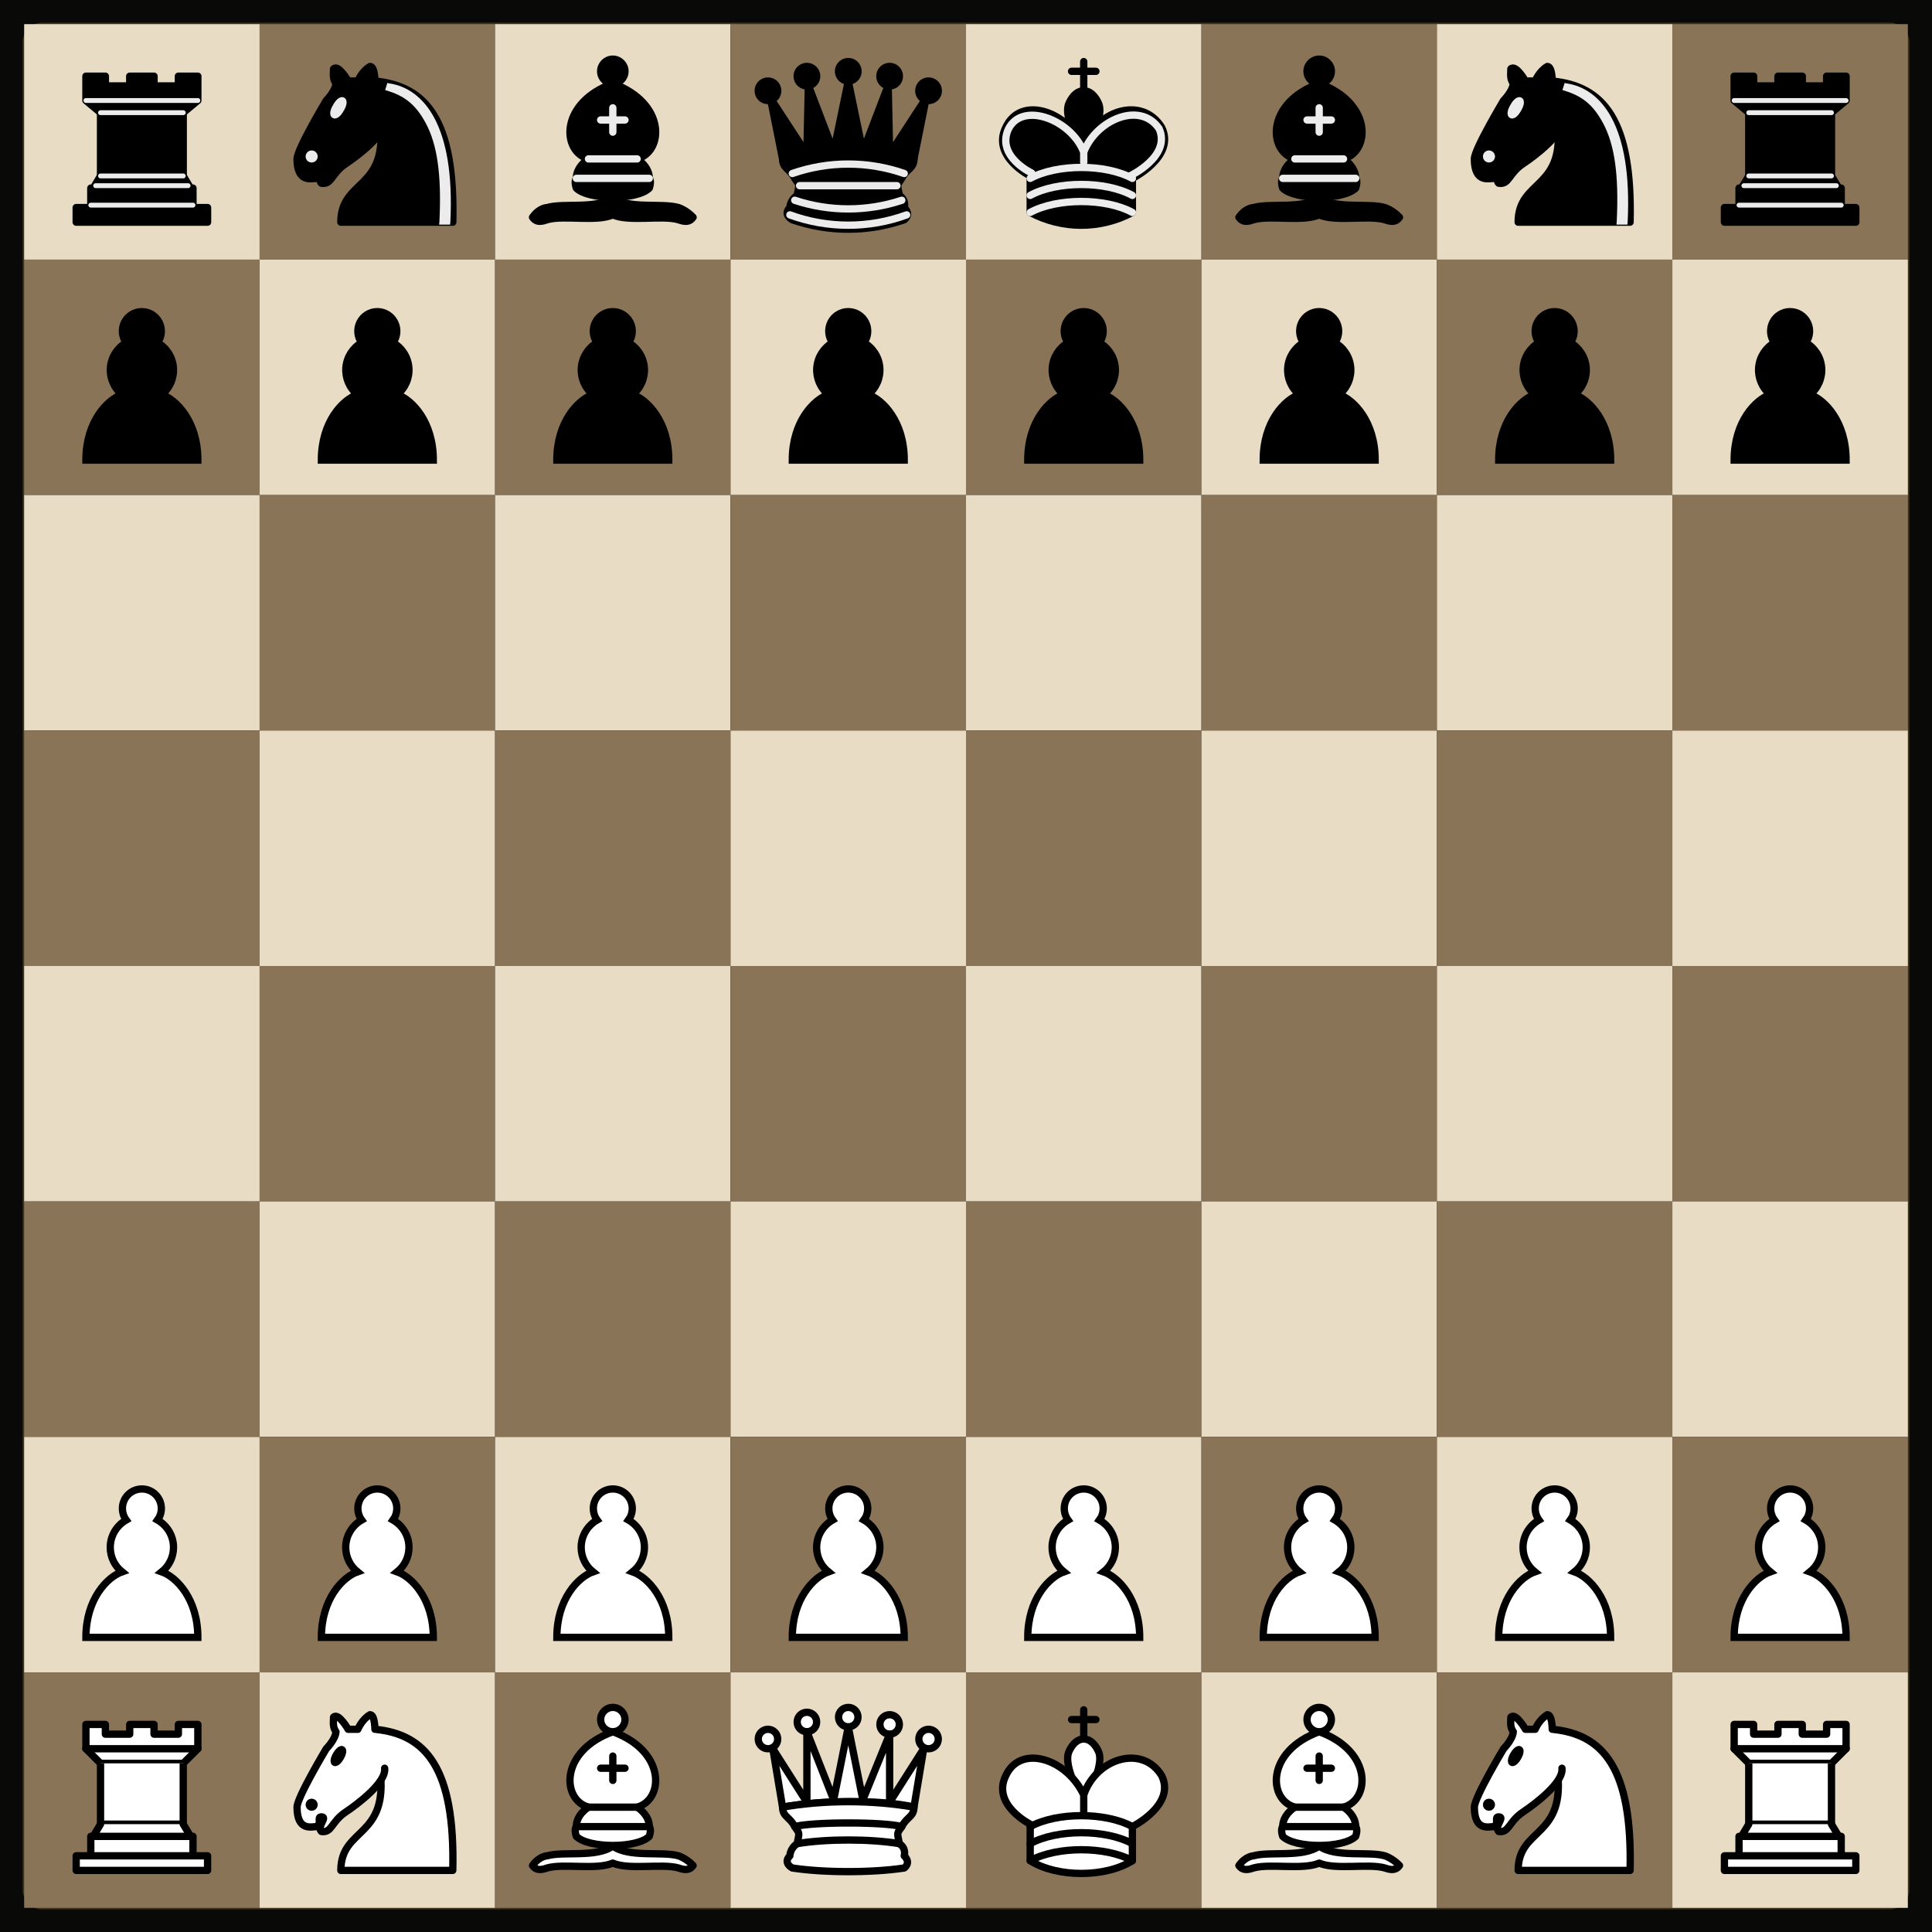
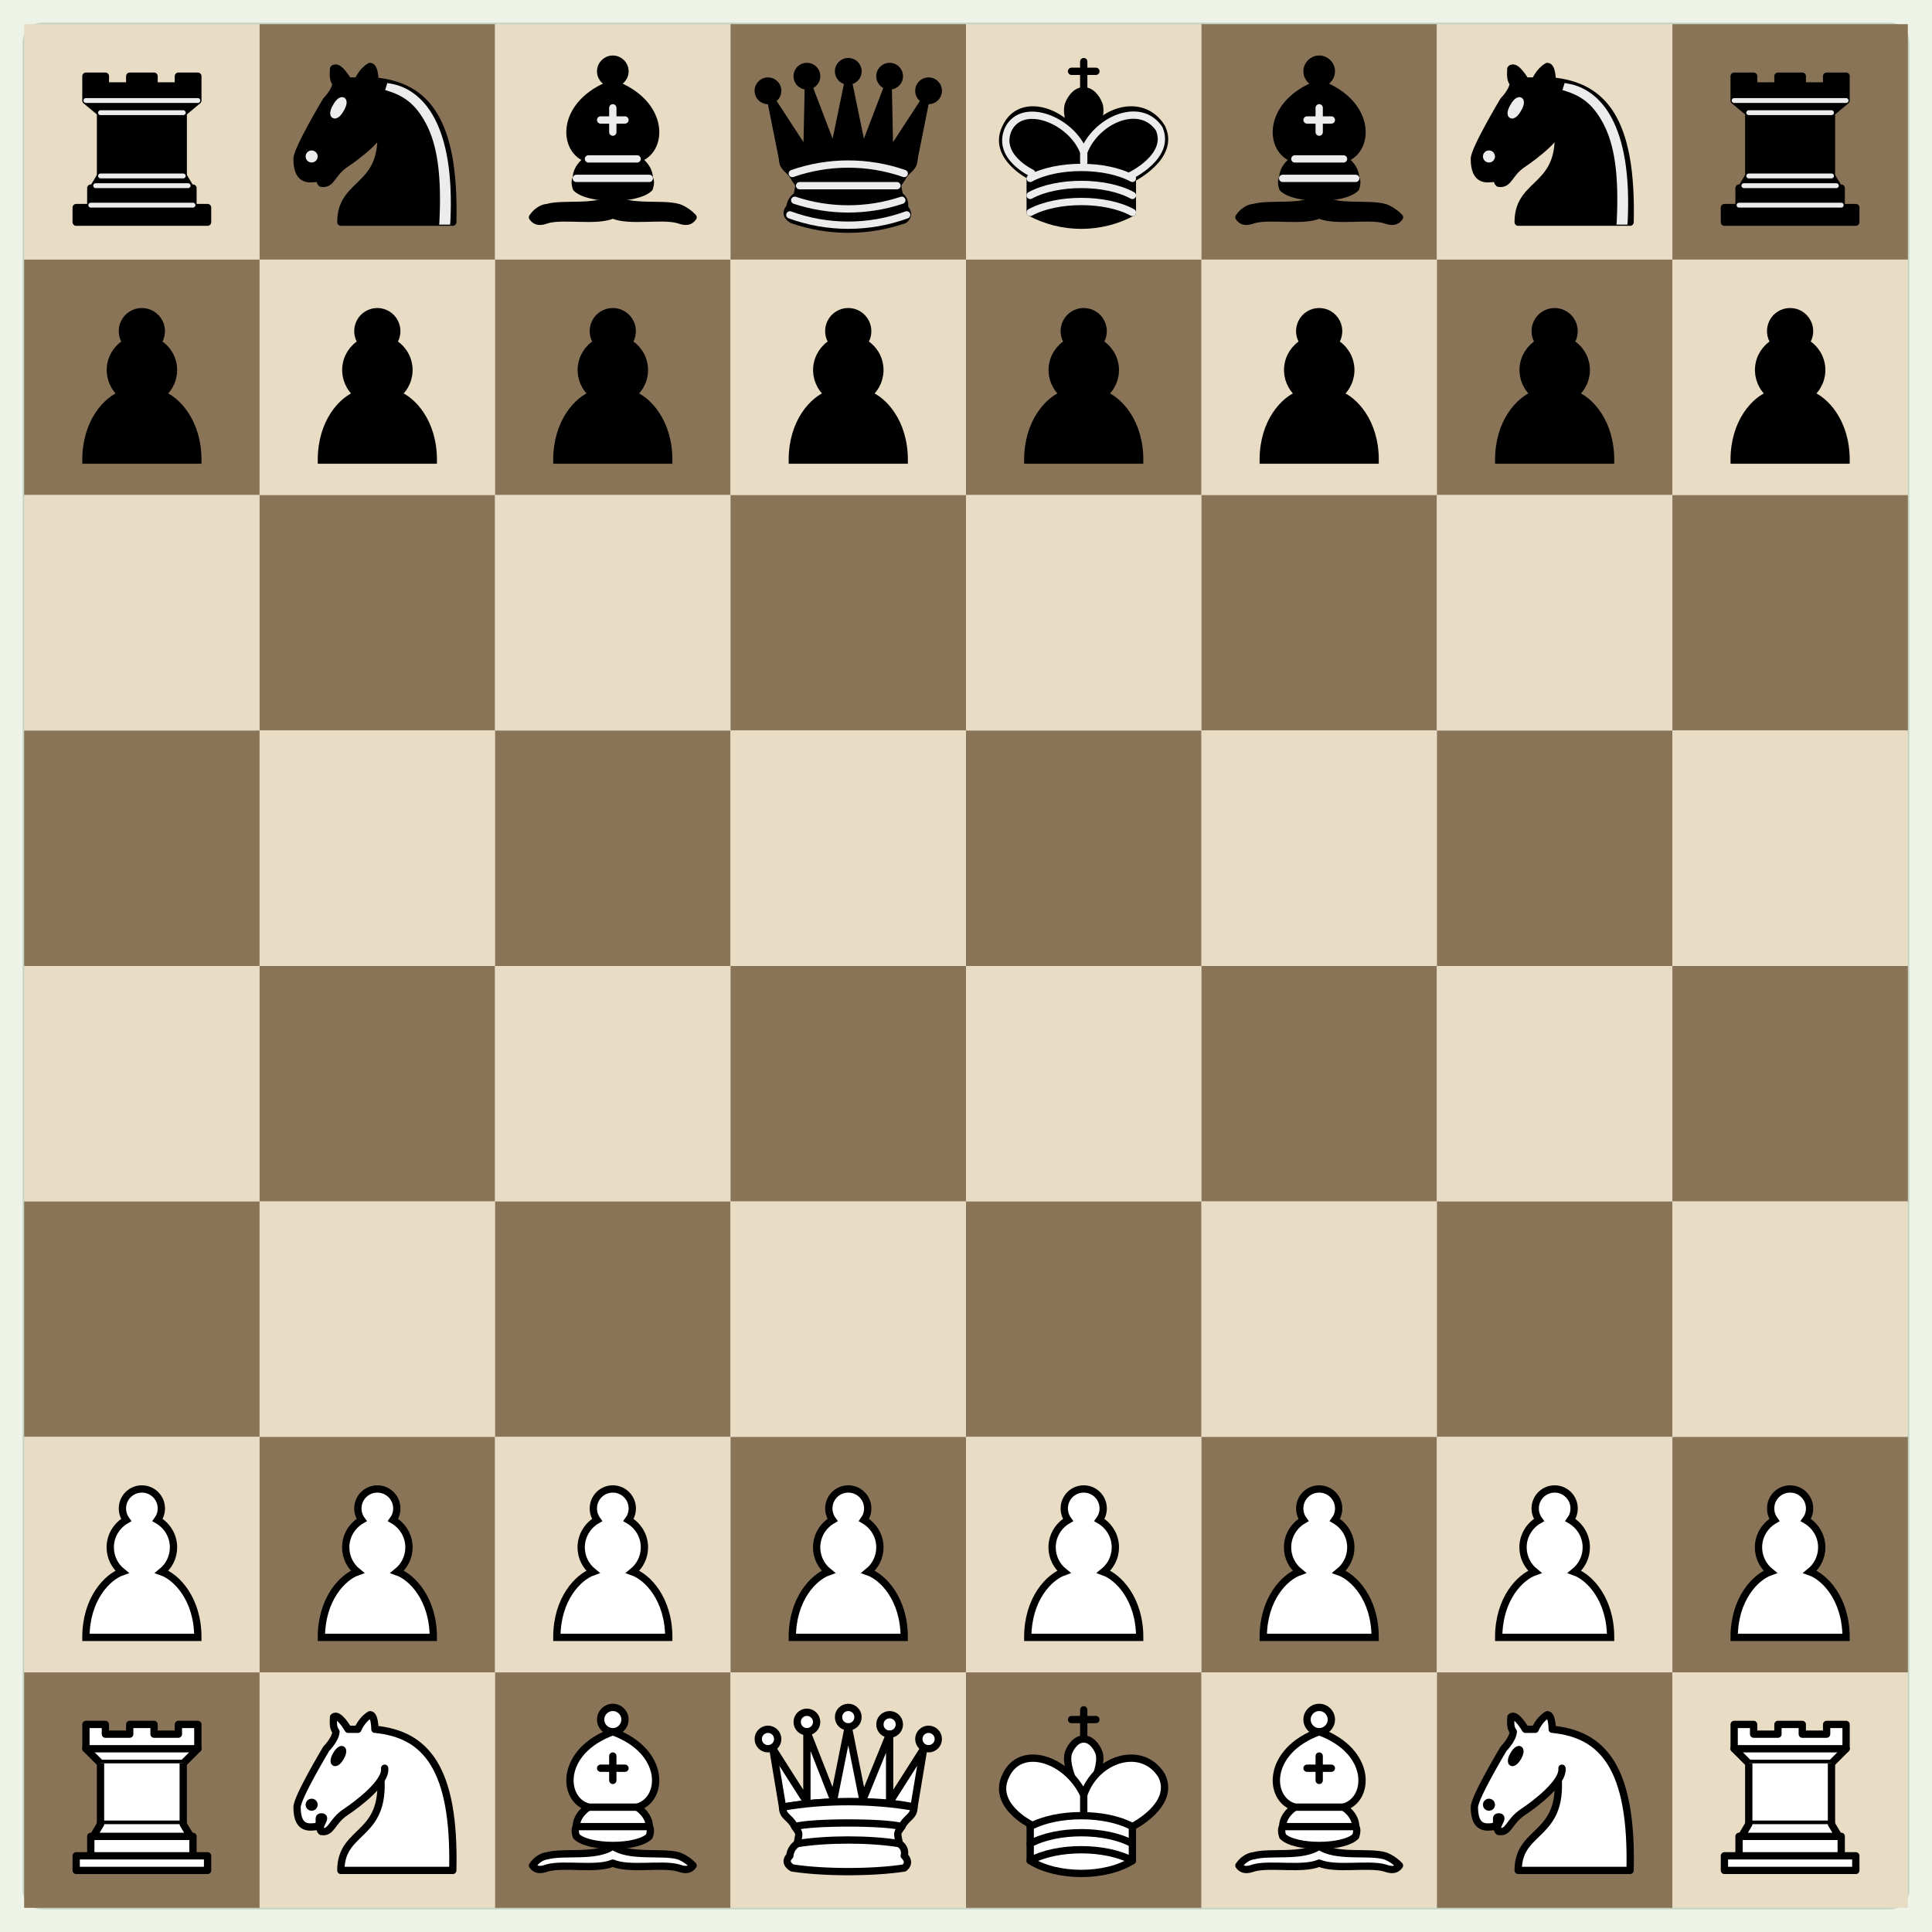
<svg xmlns="http://www.w3.org/2000/svg" width="640" height="640" viewBox="0 0 640 640" role="img" aria-label="How to Attack">
  <defs>
    <symbol id="piece-wk" viewBox="0 0 45 45">
      <g fill="none" fill-rule="evenodd" stroke="#000" stroke-linecap="round" stroke-linejoin="round" stroke-width="1.5">
        <path stroke-linejoin="miter" d="M22.5 11.63V6M20 8h5" />
        <path fill="#fff" stroke-linecap="butt" stroke-linejoin="miter" d="M22.5 25s4.5-7.5 3-10.5c0 0-1-2.5-3-2.5s-3 2.5-3 2.5c-1.5 3 3 10.5 3 10.5" />
        <path fill="#fff" d="M11.5 37c5.5 3.5 15.5 3.5 21 0v-7s9-4.5 6-10.5c-4-6.5-13.5-3.5-16 4V27v-3.5c-3.5-7.5-13-10.5-16-4-3 6 5 10 5 10z" />
        <path d="M11.5 30c5.5-3 15.5-3 21 0m-21 3.5c5.5-3 15.5-3 21 0m-21 3.5c5.5-3 15.5-3 21 0" />
      </g>
    </symbol>
    <symbol id="piece-wq" viewBox="0 0 45 45">
      <g fill="#fff" fill-rule="evenodd" stroke="#000" stroke-linecap="round" stroke-linejoin="round" stroke-width="1.5">
        <path d="M8 12a2 2 0 1 1-4 0 2 2 0 1 1 4 0m16.5-4.5a2 2 0 1 1-4 0 2 2 0 1 1 4 0M41 12a2 2 0 1 1-4 0 2 2 0 1 1 4 0M16 8.5a2 2 0 1 1-4 0 2 2 0 1 1 4 0M33 9a2 2 0 1 1-4 0 2 2 0 1 1 4 0" />
        <path stroke-linecap="butt" d="M9 26c8.5-1.5 21-1.5 27 0l2-12-7 11V11l-5.5 13.5-3-15-3 15-5.5-14V25L7 14z" />
        <path stroke-linecap="butt" d="M9 26c0 2 1.5 2 2.5 4 1 1.5 1 1 .5 3.5-1.5 1-1.5 2.5-1.5 2.5-1.5 1.5.5 2.5.5 2.5 6.5 1 16.5 1 23 0 0 0 1.5-1 0-2.5 0 0 .5-1.5-1-2.5-.5-2.5-.5-2 .5-3.5 1-2 2.5-2 2.5-4-8.5-1.5-18.5-1.5-27 0z" />
        <path fill="none" d="M11.5 30c3.5-1 18.5-1 22 0M12 33.5c6-1 15-1 21 0" />
      </g>
    </symbol>
    <symbol id="piece-wr" viewBox="0 0 45 45">
      <g fill="#fff" fill-rule="evenodd" stroke="#000" stroke-linecap="round" stroke-linejoin="round" stroke-width="1.5">
        <path stroke-linecap="butt" d="M9 39h27v-3H9zm3-3v-4h21v4zm-1-22V9h4v2h5V9h5v2h5V9h4v5" />
        <path d="m34 14-3 3H14l-3-3" />
        <path stroke-linecap="butt" stroke-linejoin="miter" d="M31 17v12.5H14V17" />
        <path d="m31 29.5 1.5 2.5h-20l1.5-2.5" />
        <path fill="none" stroke-linejoin="miter" d="M11 14h23" />
      </g>
    </symbol>
    <symbol id="piece-wb" viewBox="0 0 45 45">
      <g fill="none" fill-rule="evenodd" stroke="#000" stroke-linecap="round" stroke-linejoin="round" stroke-width="1.5">
        <g fill="#fff" stroke-linecap="butt">
          <path d="M9 36c3.39-.97 10.11.43 13.5-2 3.39 2.43 10.11 1.03 13.5 2 0 0 1.65.54 3 2-.68.97-1.65.99-3 .5-3.39-.97-10.11.46-13.5-1-3.39 1.46-10.11.03-13.5 1-1.35.49-2.32.47-3-.5 1.35-1.94 3-2 3-2z" />
          <path d="M15 32c2.5 2.5 12.5 2.5 15 0 .5-1.5 0-2 0-2 0-2.5-2.5-4-2.5-4 5.5-1.5 6-11.5-5-15.5-11 4-10.5 14-5 15.5 0 0-2.5 1.5-2.5 4 0 0-.5.5 0 2z" />
          <path d="M25 8a2.5 2.5 0 1 1-5 0 2.5 2.5 0 1 1 5 0z" />
        </g>
        <path stroke-linejoin="miter" d="M17.5 26h10M15 30h15m-7.5-14.5v5M20 18h5" />
      </g>
    </symbol>
    <symbol id="piece-wn" viewBox="0 0 45 45">
      <g fill="none" fill-rule="evenodd" stroke="#000" stroke-linecap="round" stroke-linejoin="round" stroke-width="1.5">
        <path fill="#fff" d="M22 10c10.5 1 16.5 8 16 29H15c0-9 10-6.5 8-21" />
        <path fill="#fff" d="M24 18c.38 2.91-5.55 7.37-8 9-3 2-2.82 4.34-5 4-1.042-.94 1.41-3.04 0-3-1 0 .19 1.23-1 2-1 0-4.003 1-4-4 0-2 6-12 6-12s1.89-1.9 2-3.5c-.73-.994-.5-2-.5-3 1-1 3 2.5 3 2.5h2s.78-1.992 2.5-3c1 0 1 3 1 3" />
        <path fill="#000" d="M9.5 25.5a.5.5 0 1 1-1 0 .5.5 0 1 1 1 0m5.433-9.75a.5 1.5 30 1 1-.866-.5.5 1.5 30 1 1 .866.5" />
      </g>
    </symbol>
    <symbol id="piece-wp" viewBox="0 0 45 45">
      <path fill="#fff" stroke="#000" stroke-linecap="round" stroke-width="1.5" d="M22.5 9c-2.21 0-4 1.79-4 4 0 .89.29 1.71.78 2.38C17.33 16.5 16 18.59 16 21c0 2.03.94 3.84 2.41 5.03-3 1.06-7.41 5.55-7.41 13.47h23c0-7.92-4.41-12.41-7.41-13.47 1.47-1.19 2.41-3 2.41-5.03 0-2.41-1.33-4.5-3.28-5.62.49-.67.78-1.49.78-2.38 0-2.21-1.79-4-4-4z" />
    </symbol>
    <symbol id="piece-bk" viewBox="0 0 45 45">
      <g fill="none" fill-rule="evenodd" stroke="#000" stroke-linecap="round" stroke-linejoin="round" stroke-width="1.5">
        <path stroke-linejoin="miter" d="M22.5 11.6V6" />
        <path fill="#000" stroke-linecap="butt" stroke-linejoin="miter" d="M22.5 25s4.5-7.5 3-10.5c0 0-1-2.5-3-2.5s-3 2.5-3 2.5c-1.5 3 3 10.5 3 10.5" />
        <path fill="#000" d="M11.5 37a22.3 22.3 0 0 0 21 0v-7s9-4.5 6-10.5c-4-6.5-13.5-3.5-16 4V27v-3.5c-3.5-7.5-13-10.5-16-4-3 6 5 10 5 10z" />
        <path stroke-linejoin="miter" d="M20 8h5" />
        <path stroke="#ececec" d="M32 29.5s8.5-4 6-9.7C34.1 14 25 18 22.5 24.6v2.1-2.1C20 18 9.9 14 7 19.9c-2.5 5.6 4.8 9 4.8 9" />
        <path stroke="#ececec" d="M11.5 30c5.5-3 15.5-3 21 0m-21 3.5c5.5-3 15.5-3 21 0m-21 3.5c5.5-3 15.5-3 21 0" />
      </g>
    </symbol>
    <symbol id="piece-bq" viewBox="0 0 45 45">
      <g fill-rule="evenodd" stroke="#000" stroke-linecap="round" stroke-linejoin="round" stroke-width="1.5">
        <g stroke="none">
          <circle cx="6" cy="12" r="2.75" />
          <circle cx="14" cy="9" r="2.75" />
          <circle cx="22.5" cy="8" r="2.75" />
          <circle cx="31" cy="9" r="2.75" />
          <circle cx="39" cy="12" r="2.75" />
        </g>
        <path stroke-linecap="butt" d="M9 26c8.5-1.5 21-1.5 27 0l2.5-12.5L31 25l-.3-14.1-5.2 13.6-3-14.5-3 14.5-5.2-13.6L14 25 6.5 13.5z" />
        <path stroke-linecap="butt" d="M9 26c0 2 1.5 2 2.5 4 1 1.5 1 1 .5 3.5-1.5 1-1.5 2.5-1.5 2.5-1.5 1.5.5 2.5.5 2.5 6.5 1 16.5 1 23 0 0 0 1.5-1 0-2.5 0 0 .5-1.5-1-2.5-.5-2.5-.5-2 .5-3.5 1-2 2.5-2 2.5-4-8.5-1.5-18.5-1.5-27 0z" />
        <path fill="none" stroke-linecap="butt" d="M11 38.5a35 35 1 0 0 23 0" />
        <path fill="none" stroke="#ececec" d="M11 29a35 35 1 0 1 23 0m-21.5 2.5h20m-21 3a35 35 1 0 0 22 0m-23 3a35 35 1 0 0 24 0" />
      </g>
    </symbol>
    <symbol id="piece-br" viewBox="0 0 45 45">
      <g fill-rule="evenodd" stroke="#000" stroke-linecap="round" stroke-linejoin="round" stroke-width="1.5">
        <path stroke-linecap="butt" d="M9 39h27v-3H9zm3.5-7 1.5-2.5h17l1.5 2.5zm-.5 4v-4h21v4z" />
        <path stroke-linecap="butt" stroke-linejoin="miter" d="M14 29.5v-13h17v13z" />
        <path stroke-linecap="butt" d="M14 16.5 11 14h23l-3 2.5zM11 14V9h4v2h5V9h5v2h5V9h4v5z" />
        <path fill="none" stroke="#ececec" stroke-linejoin="miter" stroke-width="1" d="M12 35.5h21m-20-4h19m-18-2h17m-17-13h17M11 14h23" />
      </g>
    </symbol>
    <symbol id="piece-bb" viewBox="0 0 45 45">
      <g fill="none" fill-rule="evenodd" stroke="#000" stroke-linecap="round" stroke-linejoin="round" stroke-width="1.5">
        <g fill="#000" stroke-linecap="butt">
          <path d="M9 36c3.4-1 10.1.4 13.5-2 3.4 2.4 10.1 1 13.5 2 0 0 1.6.5 3 2-.7 1-1.6 1-3 .5-3.4-1-10.1.5-13.5-1-3.4 1.5-10.1 0-13.5 1-1.4.5-2.3.5-3-.5 1.4-2 3-2 3-2z" />
          <path d="M15 32c2.5 2.5 12.5 2.5 15 0 .5-1.5 0-2 0-2 0-2.5-2.5-4-2.5-4 5.5-1.5 6-11.5-5-15.5-11 4-10.5 14-5 15.5 0 0-2.5 1.5-2.5 4 0 0-.5.5 0 2z" />
          <path d="M25 8a2.5 2.5 0 1 1-5 0 2.5 2.5 0 1 1 5 0z" />
        </g>
        <path stroke="#ececec" stroke-linejoin="miter" d="M17.5 26h10M15 30h15m-7.5-14.5v5M20 18h5" />
      </g>
    </symbol>
    <symbol id="piece-bn" viewBox="0 0 45 45">
      <g fill="none" fill-rule="evenodd" stroke="#000" stroke-linecap="round" stroke-linejoin="round" stroke-width="1.5">
        <path fill="#000" d="M22 10c10.5 1 16.5 8 16 29H15c0-9 10-6.5 8-21" />
        <path fill="#000" d="M24 18c.38 2.91-5.55 7.37-8 9-3 2-2.82 4.34-5 4-1.04-.94 1.41-3.04 0-3-1 0 .19 1.23-1 2-1 0-4 1-4-4 0-2 6-12 6-12s1.89-1.9 2-3.5c-.73-1-.5-2-.5-3 1-1 3 2.5 3 2.5h2s.78-2 2.5-3c1 0 1 3 1 3" />
        <path fill="#ececec" stroke="#ececec" d="M9.5 25.5a.5.5 0 1 1-1 0 .5.5 0 1 1 1 0m5.43-9.75a.5 1.5 30 1 1-.86-.5.5 1.5 30 1 1 .86.5" />
        <path fill="#ececec" stroke="none" d="m24.55 10.4-.45 1.45.5.15c3.15 1 5.65 2.49 7.9 6.75S35.75 29.06 35.25 39l-.05.5h2.25l.05-.5c.5-10.06-.88-16.85-3.25-21.34s-5.79-6.64-9.19-7.16z" />
      </g>
    </symbol>
    <symbol id="piece-bp" viewBox="0 0 45 45">
      <path stroke="#000" stroke-linecap="round" stroke-width="1.5" d="M22.5 9a4 4 0 0 0-3.22 6.38 6.48 6.48 0 0 0-.87 10.65c-3 1.06-7.41 5.55-7.41 13.47h23c0-7.92-4.41-12.41-7.41-13.47a6.46 6.46 0 0 0-.87-10.65A4.01 4.01 0 0 0 22.5 9z" />
    </symbol>
  </defs>
-   <rect width="640" height="640" fill="#090a08" />
-   <rect x="8" y="8" width="624" height="624" rx="6" fill="#111" stroke="#c5a059" stroke-opacity="0.28" />
+   <rect width="640" height="640" fill="#eef3e7" />
+   <rect x="8" y="8" width="624" height="624" rx="6" fill="#f7f3e8" stroke="#b8cbbb" stroke-opacity="0.8" />
  <rect x="8" y="8" width="78" height="78" fill="#e8dcc4" />
  <rect x="86" y="8" width="78" height="78" fill="#8a7458" />
  <rect x="164" y="8" width="78" height="78" fill="#e8dcc4" />
  <rect x="242" y="8" width="78" height="78" fill="#8a7458" />
  <rect x="320" y="8" width="78" height="78" fill="#e8dcc4" />
  <rect x="398" y="8" width="78" height="78" fill="#8a7458" />
  <rect x="476" y="8" width="78" height="78" fill="#e8dcc4" />
  <rect x="554" y="8" width="78" height="78" fill="#8a7458" />
  <rect x="8" y="86" width="78" height="78" fill="#8a7458" />
  <rect x="86" y="86" width="78" height="78" fill="#e8dcc4" />
  <rect x="164" y="86" width="78" height="78" fill="#8a7458" />
  <rect x="242" y="86" width="78" height="78" fill="#e8dcc4" />
  <rect x="320" y="86" width="78" height="78" fill="#8a7458" />
  <rect x="398" y="86" width="78" height="78" fill="#e8dcc4" />
  <rect x="476" y="86" width="78" height="78" fill="#8a7458" />
  <rect x="554" y="86" width="78" height="78" fill="#e8dcc4" />
  <rect x="8" y="164" width="78" height="78" fill="#e8dcc4" />
  <rect x="86" y="164" width="78" height="78" fill="#8a7458" />
  <rect x="164" y="164" width="78" height="78" fill="#e8dcc4" />
  <rect x="242" y="164" width="78" height="78" fill="#8a7458" />
  <rect x="320" y="164" width="78" height="78" fill="#e8dcc4" />
  <rect x="398" y="164" width="78" height="78" fill="#8a7458" />
  <rect x="476" y="164" width="78" height="78" fill="#e8dcc4" />
  <rect x="554" y="164" width="78" height="78" fill="#8a7458" />
  <rect x="8" y="242" width="78" height="78" fill="#8a7458" />
  <rect x="86" y="242" width="78" height="78" fill="#e8dcc4" />
  <rect x="164" y="242" width="78" height="78" fill="#8a7458" />
  <rect x="242" y="242" width="78" height="78" fill="#e8dcc4" />
  <rect x="320" y="242" width="78" height="78" fill="#8a7458" />
  <rect x="398" y="242" width="78" height="78" fill="#e8dcc4" />
  <rect x="476" y="242" width="78" height="78" fill="#8a7458" />
  <rect x="554" y="242" width="78" height="78" fill="#e8dcc4" />
  <rect x="8" y="320" width="78" height="78" fill="#e8dcc4" />
  <rect x="86" y="320" width="78" height="78" fill="#8a7458" />
  <rect x="164" y="320" width="78" height="78" fill="#e8dcc4" />
  <rect x="242" y="320" width="78" height="78" fill="#8a7458" />
  <rect x="320" y="320" width="78" height="78" fill="#e8dcc4" />
  <rect x="398" y="320" width="78" height="78" fill="#8a7458" />
  <rect x="476" y="320" width="78" height="78" fill="#e8dcc4" />
  <rect x="554" y="320" width="78" height="78" fill="#8a7458" />
  <rect x="8" y="398" width="78" height="78" fill="#8a7458" />
  <rect x="86" y="398" width="78" height="78" fill="#e8dcc4" />
  <rect x="164" y="398" width="78" height="78" fill="#8a7458" />
  <rect x="242" y="398" width="78" height="78" fill="#e8dcc4" />
  <rect x="320" y="398" width="78" height="78" fill="#8a7458" />
  <rect x="398" y="398" width="78" height="78" fill="#e8dcc4" />
  <rect x="476" y="398" width="78" height="78" fill="#8a7458" />
  <rect x="554" y="398" width="78" height="78" fill="#e8dcc4" />
  <rect x="8" y="476" width="78" height="78" fill="#e8dcc4" />
  <rect x="86" y="476" width="78" height="78" fill="#8a7458" />
  <rect x="164" y="476" width="78" height="78" fill="#e8dcc4" />
  <rect x="242" y="476" width="78" height="78" fill="#8a7458" />
  <rect x="320" y="476" width="78" height="78" fill="#e8dcc4" />
  <rect x="398" y="476" width="78" height="78" fill="#8a7458" />
  <rect x="476" y="476" width="78" height="78" fill="#e8dcc4" />
  <rect x="554" y="476" width="78" height="78" fill="#8a7458" />
  <rect x="8" y="554" width="78" height="78" fill="#8a7458" />
  <rect x="86" y="554" width="78" height="78" fill="#e8dcc4" />
  <rect x="164" y="554" width="78" height="78" fill="#8a7458" />
  <rect x="242" y="554" width="78" height="78" fill="#e8dcc4" />
  <rect x="320" y="554" width="78" height="78" fill="#8a7458" />
  <rect x="398" y="554" width="78" height="78" fill="#e8dcc4" />
  <rect x="476" y="554" width="78" height="78" fill="#8a7458" />
  <rect x="554" y="554" width="78" height="78" fill="#e8dcc4" />
  <use href="#piece-br" x="10.73" y="10.73" width="72.54" height="72.54" />
  <use href="#piece-bn" x="88.73" y="10.73" width="72.54" height="72.54" />
  <use href="#piece-bb" x="166.73" y="10.73" width="72.54" height="72.54" />
  <use href="#piece-bq" x="244.73" y="10.73" width="72.54" height="72.54" />
  <use href="#piece-bk" x="322.73" y="10.73" width="72.54" height="72.54" />
  <use href="#piece-bb" x="400.73" y="10.73" width="72.54" height="72.54" />
  <use href="#piece-bn" x="478.73" y="10.73" width="72.54" height="72.54" />
  <use href="#piece-br" x="556.73" y="10.73" width="72.54" height="72.54" />
  <use href="#piece-bp" x="10.73" y="88.73" width="72.54" height="72.54" />
  <use href="#piece-bp" x="88.73" y="88.73" width="72.54" height="72.54" />
  <use href="#piece-bp" x="166.73" y="88.73" width="72.54" height="72.54" />
  <use href="#piece-bp" x="244.73" y="88.73" width="72.54" height="72.54" />
  <use href="#piece-bp" x="322.73" y="88.73" width="72.54" height="72.54" />
  <use href="#piece-bp" x="400.73" y="88.73" width="72.54" height="72.54" />
  <use href="#piece-bp" x="478.73" y="88.73" width="72.54" height="72.54" />
  <use href="#piece-bp" x="556.73" y="88.73" width="72.54" height="72.54" />
  <use href="#piece-wp" x="10.73" y="478.73" width="72.54" height="72.54" />
  <use href="#piece-wp" x="88.73" y="478.73" width="72.54" height="72.54" />
  <use href="#piece-wp" x="166.73" y="478.73" width="72.54" height="72.54" />
  <use href="#piece-wp" x="244.73" y="478.73" width="72.54" height="72.54" />
  <use href="#piece-wp" x="322.73" y="478.73" width="72.54" height="72.54" />
  <use href="#piece-wp" x="400.73" y="478.73" width="72.54" height="72.54" />
  <use href="#piece-wp" x="478.73" y="478.73" width="72.54" height="72.54" />
  <use href="#piece-wp" x="556.73" y="478.73" width="72.54" height="72.54" />
  <use href="#piece-wr" x="10.73" y="556.73" width="72.54" height="72.54" />
  <use href="#piece-wn" x="88.73" y="556.73" width="72.54" height="72.54" />
  <use href="#piece-wb" x="166.73" y="556.73" width="72.54" height="72.54" />
  <use href="#piece-wq" x="244.73" y="556.73" width="72.54" height="72.54" />
  <use href="#piece-wk" x="322.73" y="556.73" width="72.54" height="72.54" />
  <use href="#piece-wb" x="400.73" y="556.73" width="72.54" height="72.54" />
  <use href="#piece-wn" x="478.73" y="556.73" width="72.54" height="72.54" />
  <use href="#piece-wr" x="556.73" y="556.73" width="72.54" height="72.54" />
</svg>
